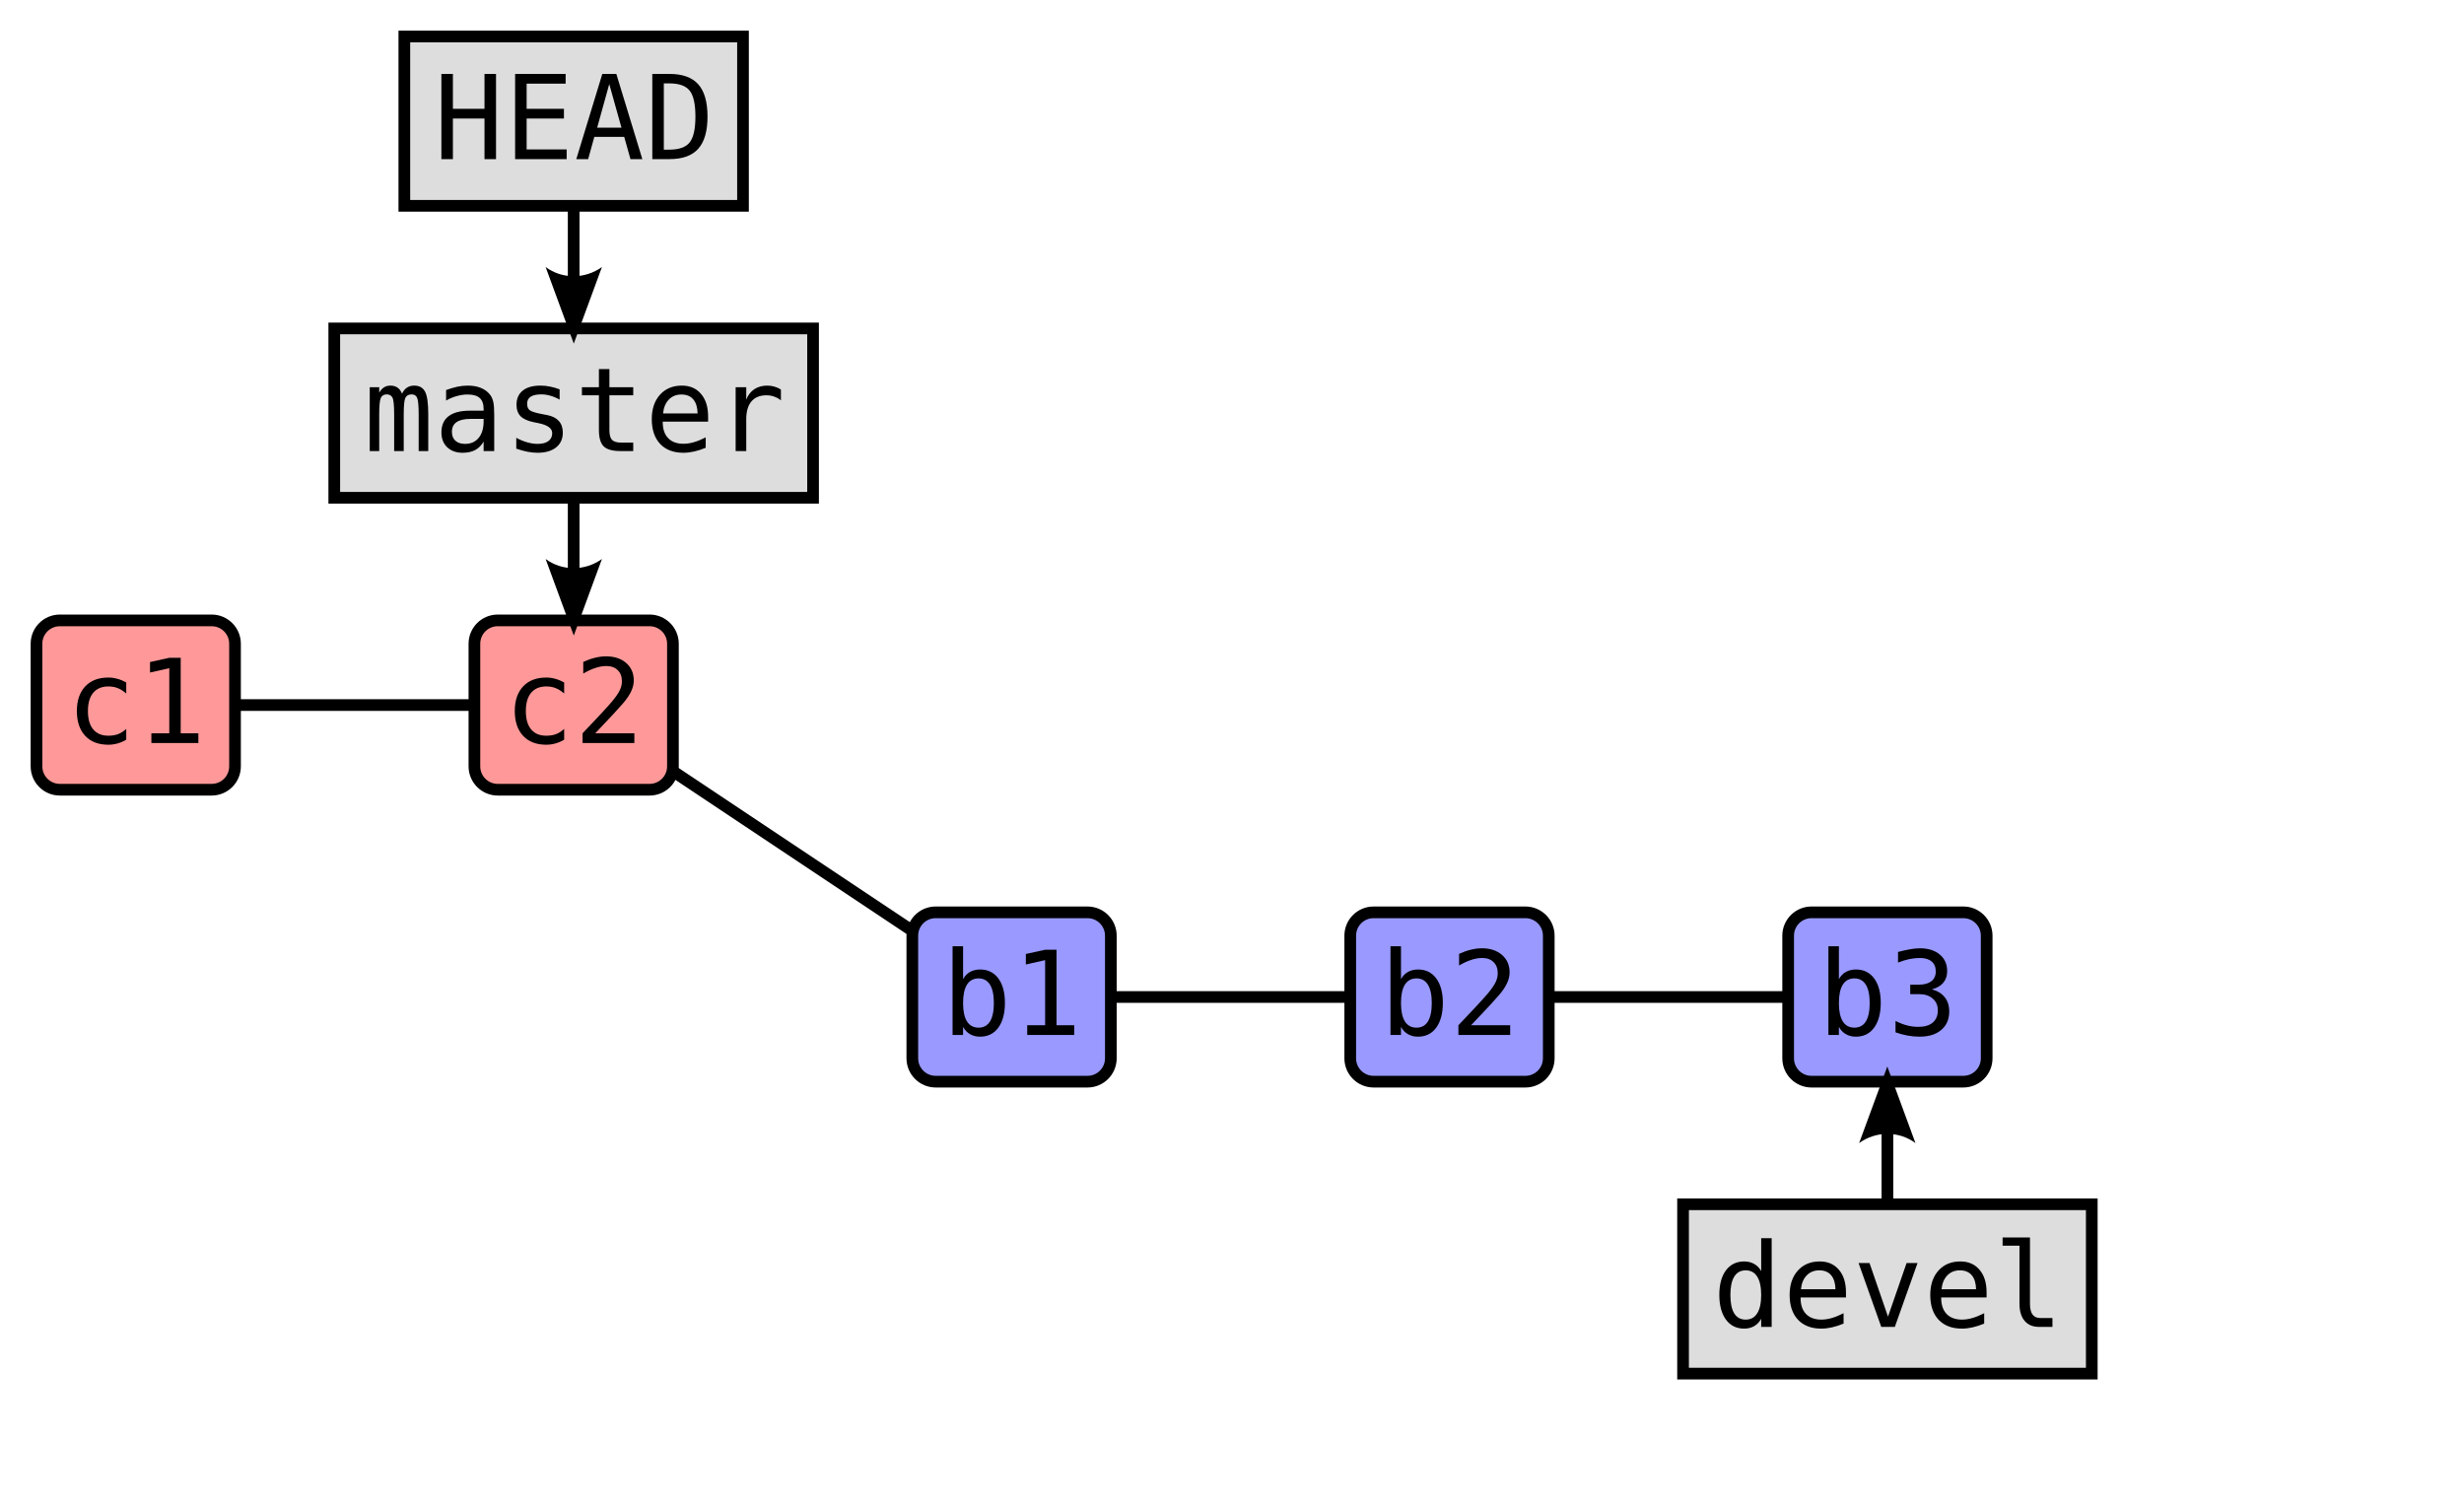
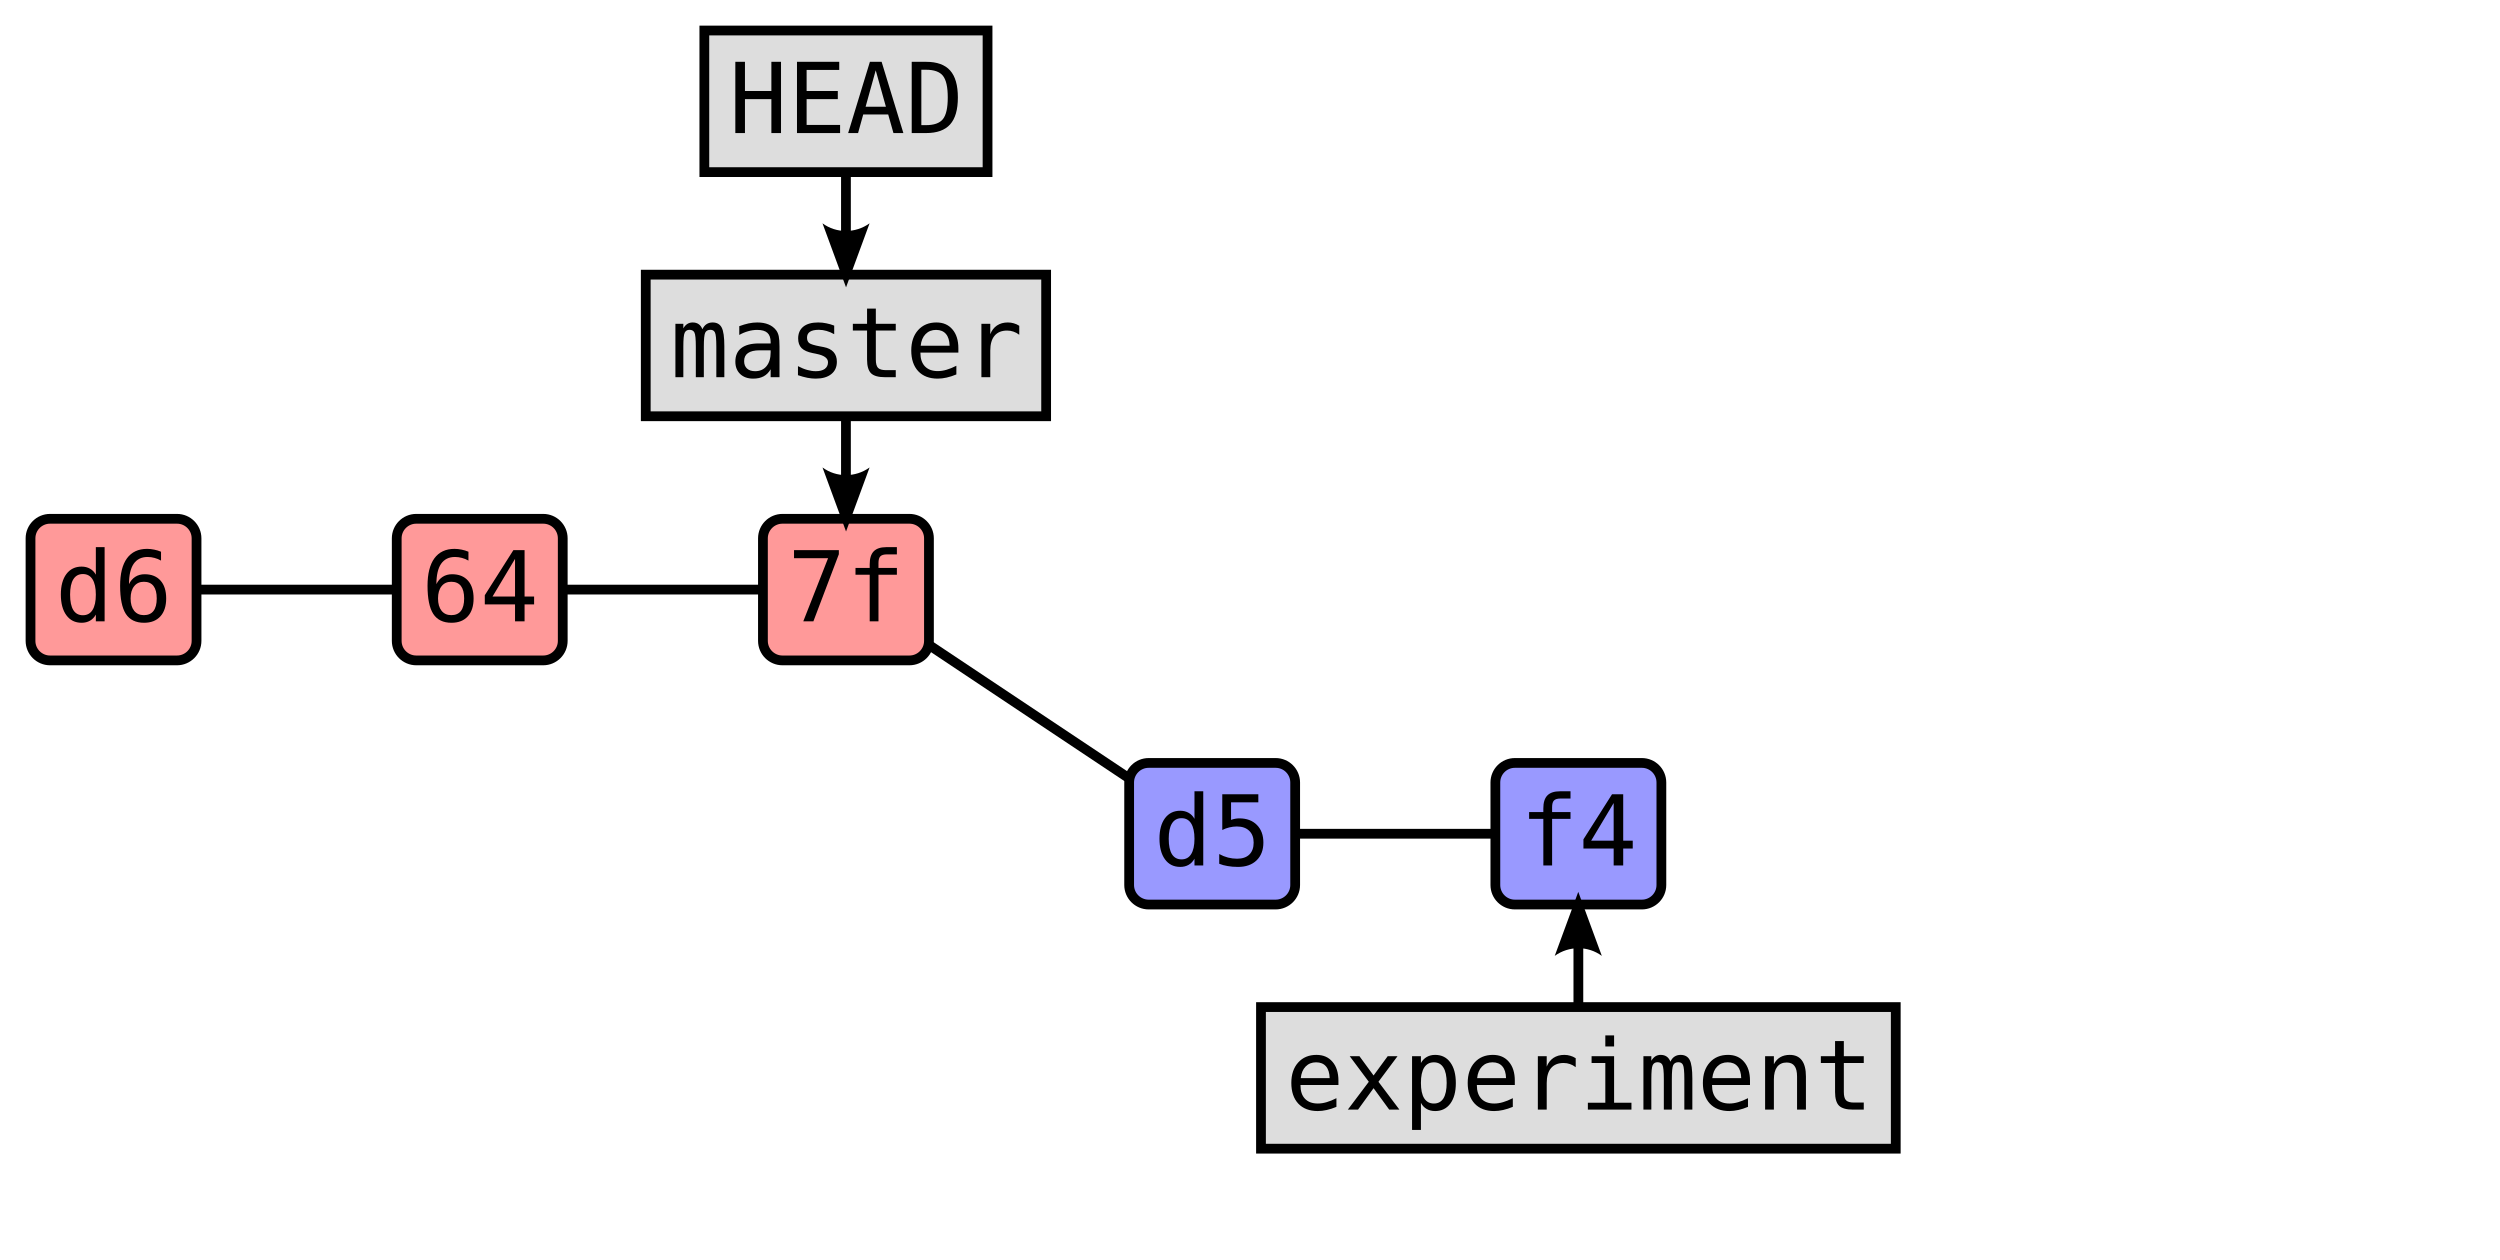
- <svg xmlns="http://www.w3.org/2000/svg" width="337.6" height="206.4" id="svg2" version="1.1">
+ <svg xmlns="http://www.w3.org/2000/svg" width="409.6" height="206.4" id="svg2" version="1.1">
  <defs id="defs4">
    <marker orient="auto" refY="0.0" refX="0.0" id="Arrow2Mend" style="overflow:visible;">
      <path id="path3786" style="fill-rule:evenodd;stroke-width:0.625;stroke-linejoin:round;" d="M 8.719,4.034 L -2.207,0.016 L 8.719,-4.002 C 6.973,-1.63 6.983,1.616 8.719,4.034 z " transform="scale(0.6) rotate(180) translate(0,0)" />
    </marker>
  </defs>
  <g id="layer1">
    <rect style="fill:#ff9999;stroke:#000000;stroke-width:1.6;stroke-miterlimit:4;stroke-dasharray:none" id="rect2989" width="27.2" height="23.2" x="5" y="85" ry="3.2" />
    <text xml:space="preserve" style="font-size:16px;font-style:normal;font-weight:normal;line-height:125%;letter-spacing:0px;word-spacing:0px;fill:#000000;fill-opacity:1;stroke:none;font-family:DejaVu Sans Mono" x="9" y="101.8" id="text2985">
-       <tspan id="tspan2987" x="9" y="101.8">c1</tspan>
+       <tspan id="tspan2987" x="9" y="101.8">d6</tspan>
    </text>
  </g>
  <g id="layer1">
    <rect style="fill:#ff9999;stroke:#000000;stroke-width:1.6;stroke-miterlimit:4;stroke-dasharray:none" id="rect2989" width="27.2" height="23.2" x="65" y="85" ry="3.2" />
    <text xml:space="preserve" style="font-size:16px;font-style:normal;font-weight:normal;line-height:125%;letter-spacing:0px;word-spacing:0px;fill:#000000;fill-opacity:1;stroke:none;font-family:DejaVu Sans Mono" x="69" y="101.8" id="text2985">
-       <tspan id="tspan2987" x="69" y="101.8">c2</tspan>
+       <tspan id="tspan2987" x="69" y="101.8">64</tspan>
    </text>
  </g>
  <line x1="64.98" y1="96.6" x2="32.22" y2="96.6" style="stroke:#000000; stroke-width:1.6; stroke-opacity:1.0" />
  <g id="layer1">
-     <rect style="fill:#dddddd;stroke:#000000;stroke-width:1.6;stroke-miterlimit:4;stroke-dasharray:none" id="rect2989" width="65.6" height="23.2" x="45.8" y="45" ry="0" />
-     <text xml:space="preserve" style="font-size:16px;font-style:normal;font-weight:normal;line-height:125%;letter-spacing:0px;word-spacing:0px;fill:#000000;fill-opacity:1;stroke:none;font-family:DejaVu Sans Mono" x="49.8" y="61.8" id="text2985">
-       <tspan id="tspan2987" x="49.8" y="61.8">master</tspan>
+     <rect style="fill:#ff9999;stroke:#000000;stroke-width:1.6;stroke-miterlimit:4;stroke-dasharray:none" id="rect2989" width="27.2" height="23.2" x="125" y="85" ry="3.2" />
+     <text xml:space="preserve" style="font-size:16px;font-style:normal;font-weight:normal;line-height:125%;letter-spacing:0px;word-spacing:0px;fill:#000000;fill-opacity:1;stroke:none;font-family:DejaVu Sans Mono" x="129" y="101.8" id="text2985">
+       <tspan id="tspan2987" x="129" y="101.8">7f</tspan>
+     </text>
+   </g>
+   <line x1="124.98" y1="96.6" x2="92.22" y2="96.6" style="stroke:#000000; stroke-width:1.6; stroke-opacity:1.0" />
+   <g id="layer1">
+     <rect style="fill:#dddddd;stroke:#000000;stroke-width:1.6;stroke-miterlimit:4;stroke-dasharray:none" id="rect2989" width="65.6" height="23.2" x="105.8" y="45" ry="0" />
+     <text xml:space="preserve" style="font-size:16px;font-style:normal;font-weight:normal;line-height:125%;letter-spacing:0px;word-spacing:0px;fill:#000000;fill-opacity:1;stroke:none;font-family:DejaVu Sans Mono" x="109.8" y="61.8" id="text2985">
+       <tspan id="tspan2987" x="109.8" y="61.8">master</tspan>
    </text>
  </g>
  <g id="layer1">
-     <path style="fill:none;stroke:#000000;stroke-width:1.6;stroke-linecap:butt;stroke-linejoin:miter;stroke-opacity:1;marker-end:url(#Arrow2Mend);stroke-miterlimit:4;stroke-dasharray:none" d="M 78.6,68.24 78.6,84.96" id="path2985" />
+     <path style="fill:none;stroke:#000000;stroke-width:1.6;stroke-linecap:butt;stroke-linejoin:miter;stroke-opacity:1;marker-end:url(#Arrow2Mend);stroke-miterlimit:4;stroke-dasharray:none" d="M 138.6,68.24 138.6,84.96" id="path2985" />
  </g>
  <g id="layer1">
-     <rect style="fill:#dddddd;stroke:#000000;stroke-width:1.6;stroke-miterlimit:4;stroke-dasharray:none" id="rect2989" width="46.4" height="23.2" x="55.4" y="5" ry="0" />
-     <text xml:space="preserve" style="font-size:16px;font-style:normal;font-weight:normal;line-height:125%;letter-spacing:0px;word-spacing:0px;fill:#000000;fill-opacity:1;stroke:none;font-family:DejaVu Sans Mono" x="59.4" y="21.8" id="text2985">
-       <tspan id="tspan2987" x="59.4" y="21.8">HEAD</tspan>
+     <rect style="fill:#dddddd;stroke:#000000;stroke-width:1.6;stroke-miterlimit:4;stroke-dasharray:none" id="rect2989" width="46.4" height="23.2" x="115.4" y="5" ry="0" />
+     <text xml:space="preserve" style="font-size:16px;font-style:normal;font-weight:normal;line-height:125%;letter-spacing:0px;word-spacing:0px;fill:#000000;fill-opacity:1;stroke:none;font-family:DejaVu Sans Mono" x="119.4" y="21.8" id="text2985">
+       <tspan id="tspan2987" x="119.4" y="21.8">HEAD</tspan>
    </text>
  </g>
  <g id="layer1">
-     <path style="fill:none;stroke:#000000;stroke-width:1.6;stroke-linecap:butt;stroke-linejoin:miter;stroke-opacity:1;marker-end:url(#Arrow2Mend);stroke-miterlimit:4;stroke-dasharray:none" d="M 78.6,28.24 78.6,44.96" id="path2985" />
+     <path style="fill:none;stroke:#000000;stroke-width:1.6;stroke-linecap:butt;stroke-linejoin:miter;stroke-opacity:1;marker-end:url(#Arrow2Mend);stroke-miterlimit:4;stroke-dasharray:none" d="M 138.6,28.24 138.6,44.96" id="path2985" />
  </g>
-   <g id="layer1">
-     <rect style="fill:#9999ff;stroke:#000000;stroke-width:1.6;stroke-miterlimit:4;stroke-dasharray:none" id="rect2989" width="27.2" height="23.2" x="125" y="125" ry="3.2" />
-     <text xml:space="preserve" style="font-size:16px;font-style:normal;font-weight:normal;line-height:125%;letter-spacing:0px;word-spacing:0px;fill:#000000;fill-opacity:1;stroke:none;font-family:DejaVu Sans Mono" x="129" y="141.8" id="text2985">
-       <tspan id="tspan2987" x="129" y="141.8">b1</tspan>
-     </text>
-   </g>
-   <line x1="124.98" y1="127.52" x2="92.22" y2="105.68" style="stroke:#000000; stroke-width:1.6; stroke-opacity:1.0" />
  <g id="layer1">
    <rect style="fill:#9999ff;stroke:#000000;stroke-width:1.6;stroke-miterlimit:4;stroke-dasharray:none" id="rect2989" width="27.2" height="23.2" x="185" y="125" ry="3.2" />
    <text xml:space="preserve" style="font-size:16px;font-style:normal;font-weight:normal;line-height:125%;letter-spacing:0px;word-spacing:0px;fill:#000000;fill-opacity:1;stroke:none;font-family:DejaVu Sans Mono" x="189" y="141.8" id="text2985">
-       <tspan id="tspan2987" x="189" y="141.8">b2</tspan>
+       <tspan id="tspan2987" x="189" y="141.8">d5</tspan>
    </text>
  </g>
-   <line x1="184.98" y1="136.6" x2="152.22" y2="136.6" style="stroke:#000000; stroke-width:1.6; stroke-opacity:1.0" />
+   <line x1="184.98" y1="127.52" x2="152.22" y2="105.68" style="stroke:#000000; stroke-width:1.6; stroke-opacity:1.0" />
  <g id="layer1">
    <rect style="fill:#9999ff;stroke:#000000;stroke-width:1.6;stroke-miterlimit:4;stroke-dasharray:none" id="rect2989" width="27.2" height="23.2" x="245" y="125" ry="3.2" />
    <text xml:space="preserve" style="font-size:16px;font-style:normal;font-weight:normal;line-height:125%;letter-spacing:0px;word-spacing:0px;fill:#000000;fill-opacity:1;stroke:none;font-family:DejaVu Sans Mono" x="249" y="141.8" id="text2985">
-       <tspan id="tspan2987" x="249" y="141.8">b3</tspan>
+       <tspan id="tspan2987" x="249" y="141.8">f4</tspan>
    </text>
  </g>
  <line x1="244.98" y1="136.6" x2="212.22" y2="136.6" style="stroke:#000000; stroke-width:1.6; stroke-opacity:1.0" />
  <g id="layer1">
-     <rect style="fill:#dddddd;stroke:#000000;stroke-width:1.6;stroke-miterlimit:4;stroke-dasharray:none" id="rect2989" width="56" height="23.2" x="230.6" y="165" ry="0" />
-     <text xml:space="preserve" style="font-size:16px;font-style:normal;font-weight:normal;line-height:125%;letter-spacing:0px;word-spacing:0px;fill:#000000;fill-opacity:1;stroke:none;font-family:DejaVu Sans Mono" x="234.6" y="181.8" id="text2985">
-       <tspan id="tspan2987" x="234.6" y="181.8">devel</tspan>
+     <rect style="fill:#dddddd;stroke:#000000;stroke-width:1.6;stroke-miterlimit:4;stroke-dasharray:none" id="rect2989" width="104" height="23.2" x="206.6" y="165" ry="0" />
+     <text xml:space="preserve" style="font-size:16px;font-style:normal;font-weight:normal;line-height:125%;letter-spacing:0px;word-spacing:0px;fill:#000000;fill-opacity:1;stroke:none;font-family:DejaVu Sans Mono" x="210.6" y="181.8" id="text2985">
+       <tspan id="tspan2987" x="210.6" y="181.8">experiment</tspan>
    </text>
  </g>
  <g id="layer1">
    <path style="fill:none;stroke:#000000;stroke-width:1.6;stroke-linecap:butt;stroke-linejoin:miter;stroke-opacity:1;marker-end:url(#Arrow2Mend);stroke-miterlimit:4;stroke-dasharray:none" d="M 258.6,164.96 258.6,148.24" id="path2985" />
  </g>
</svg>
